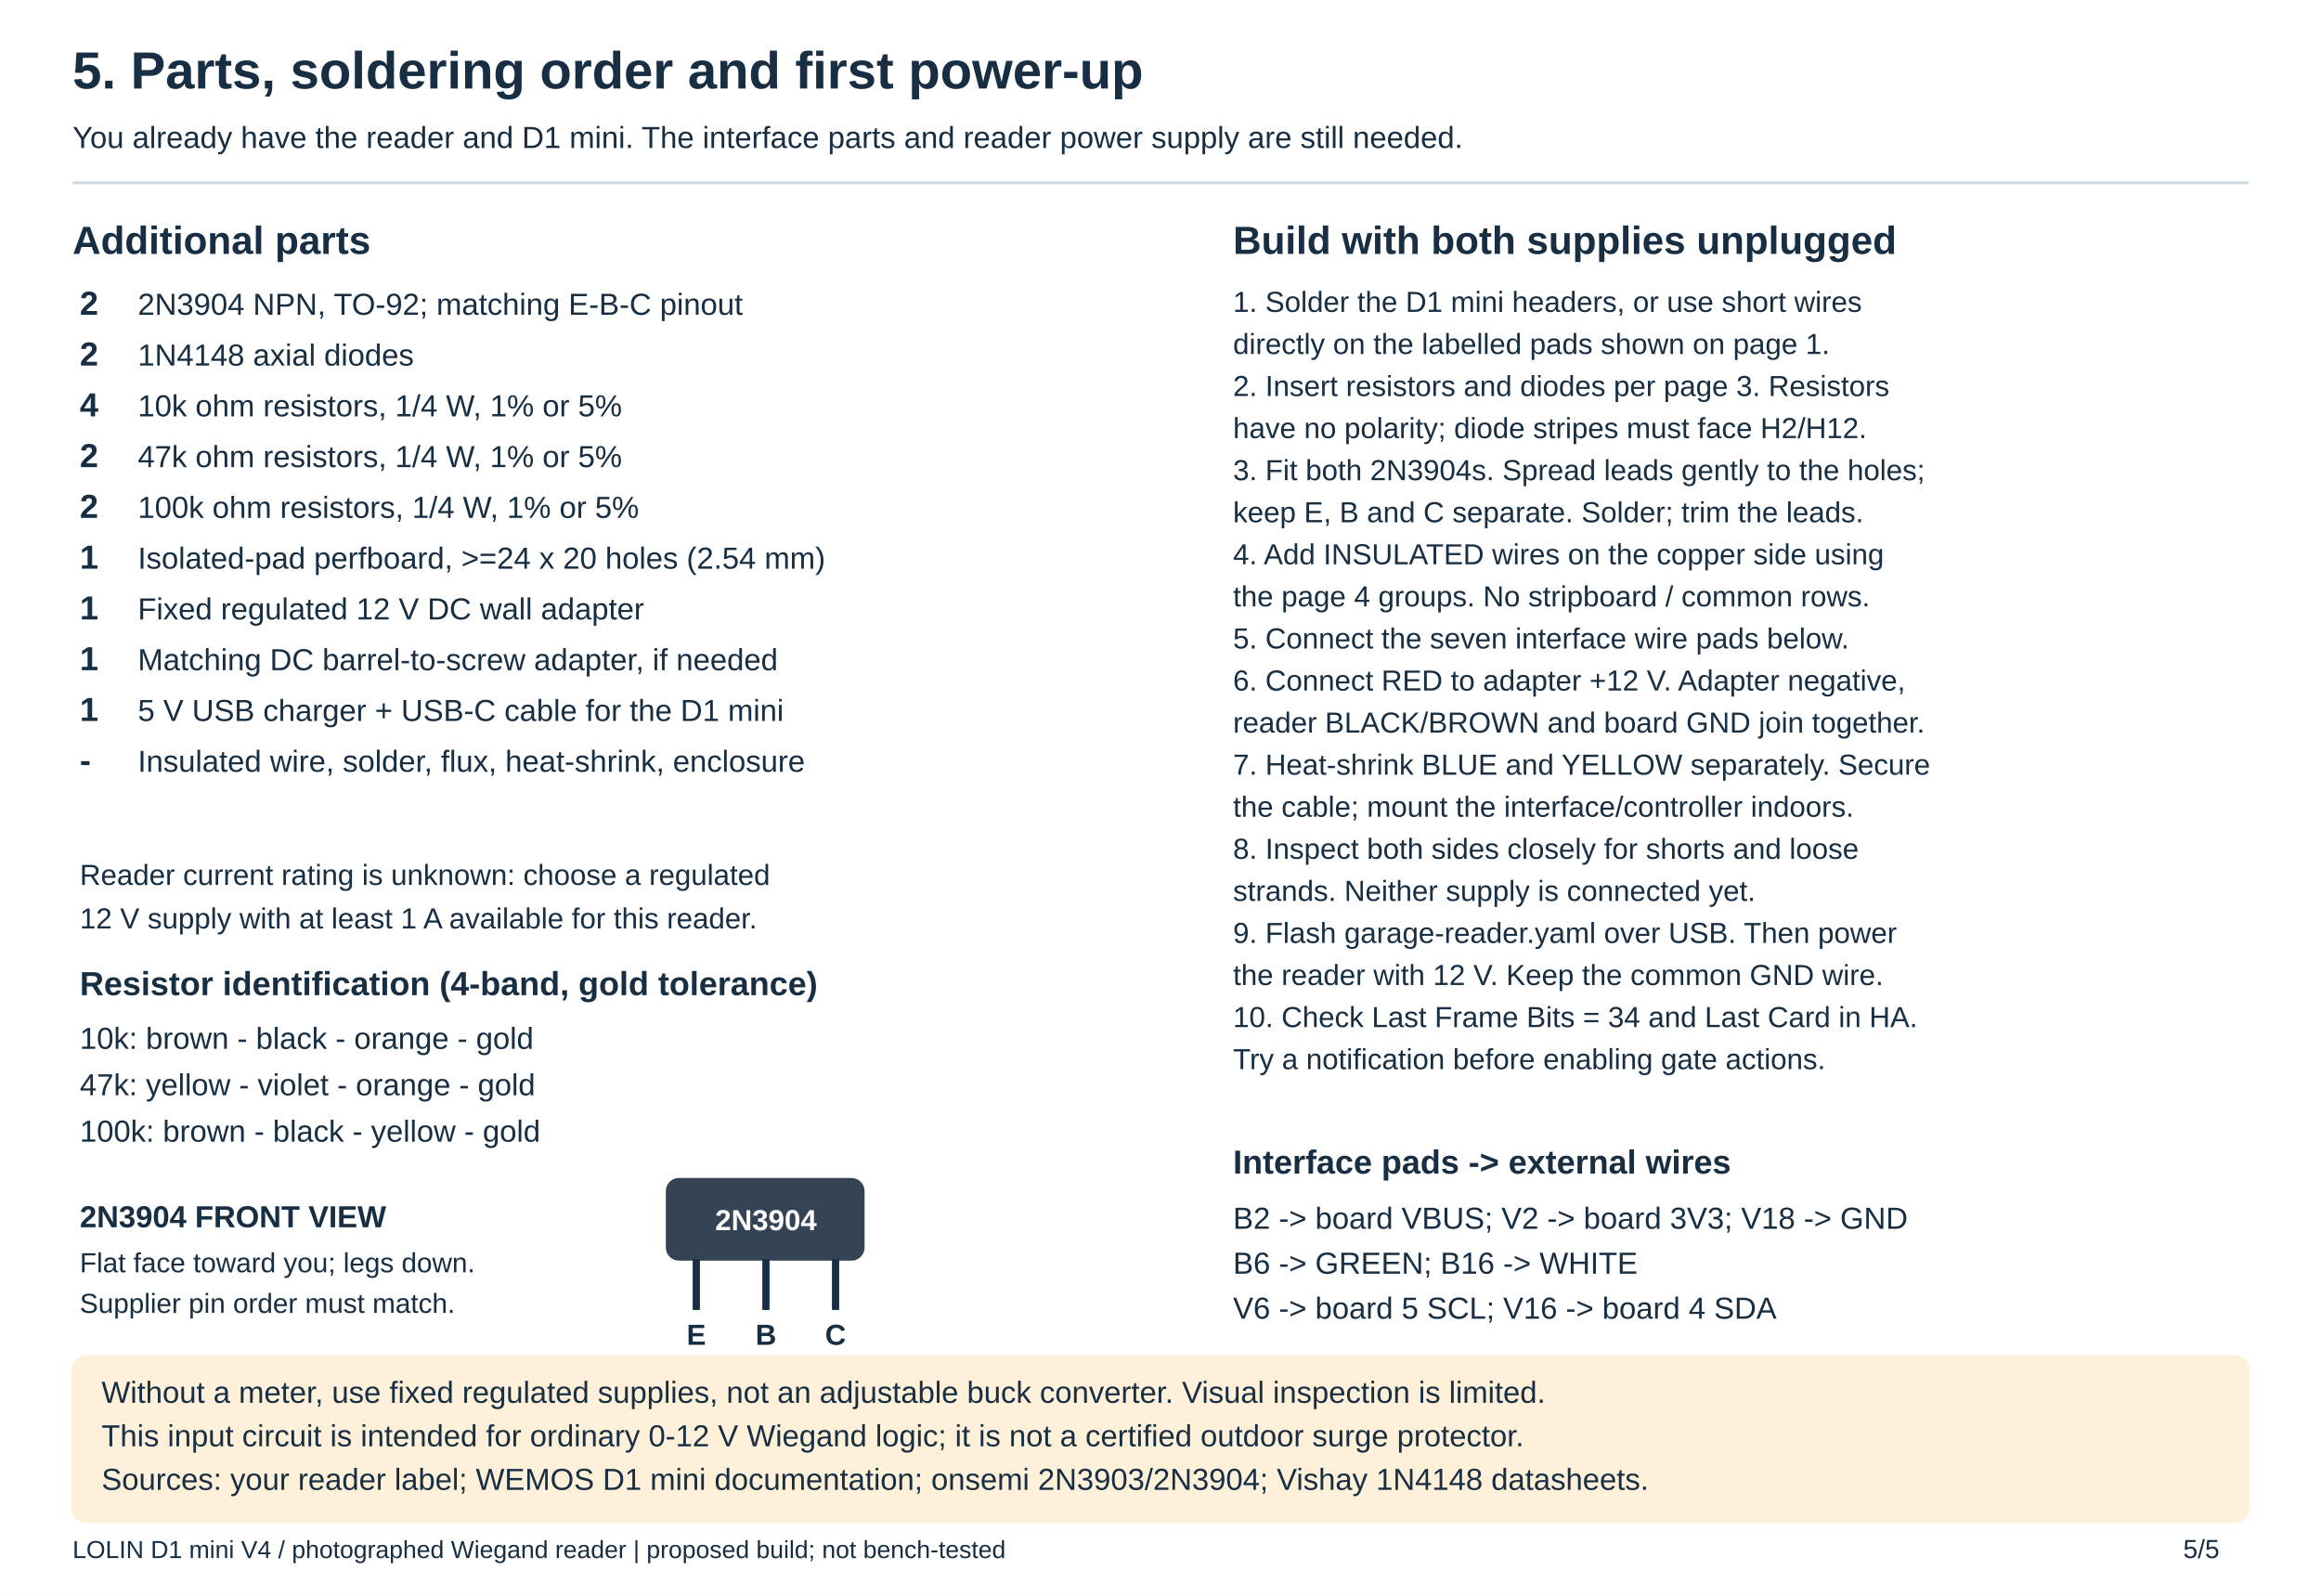
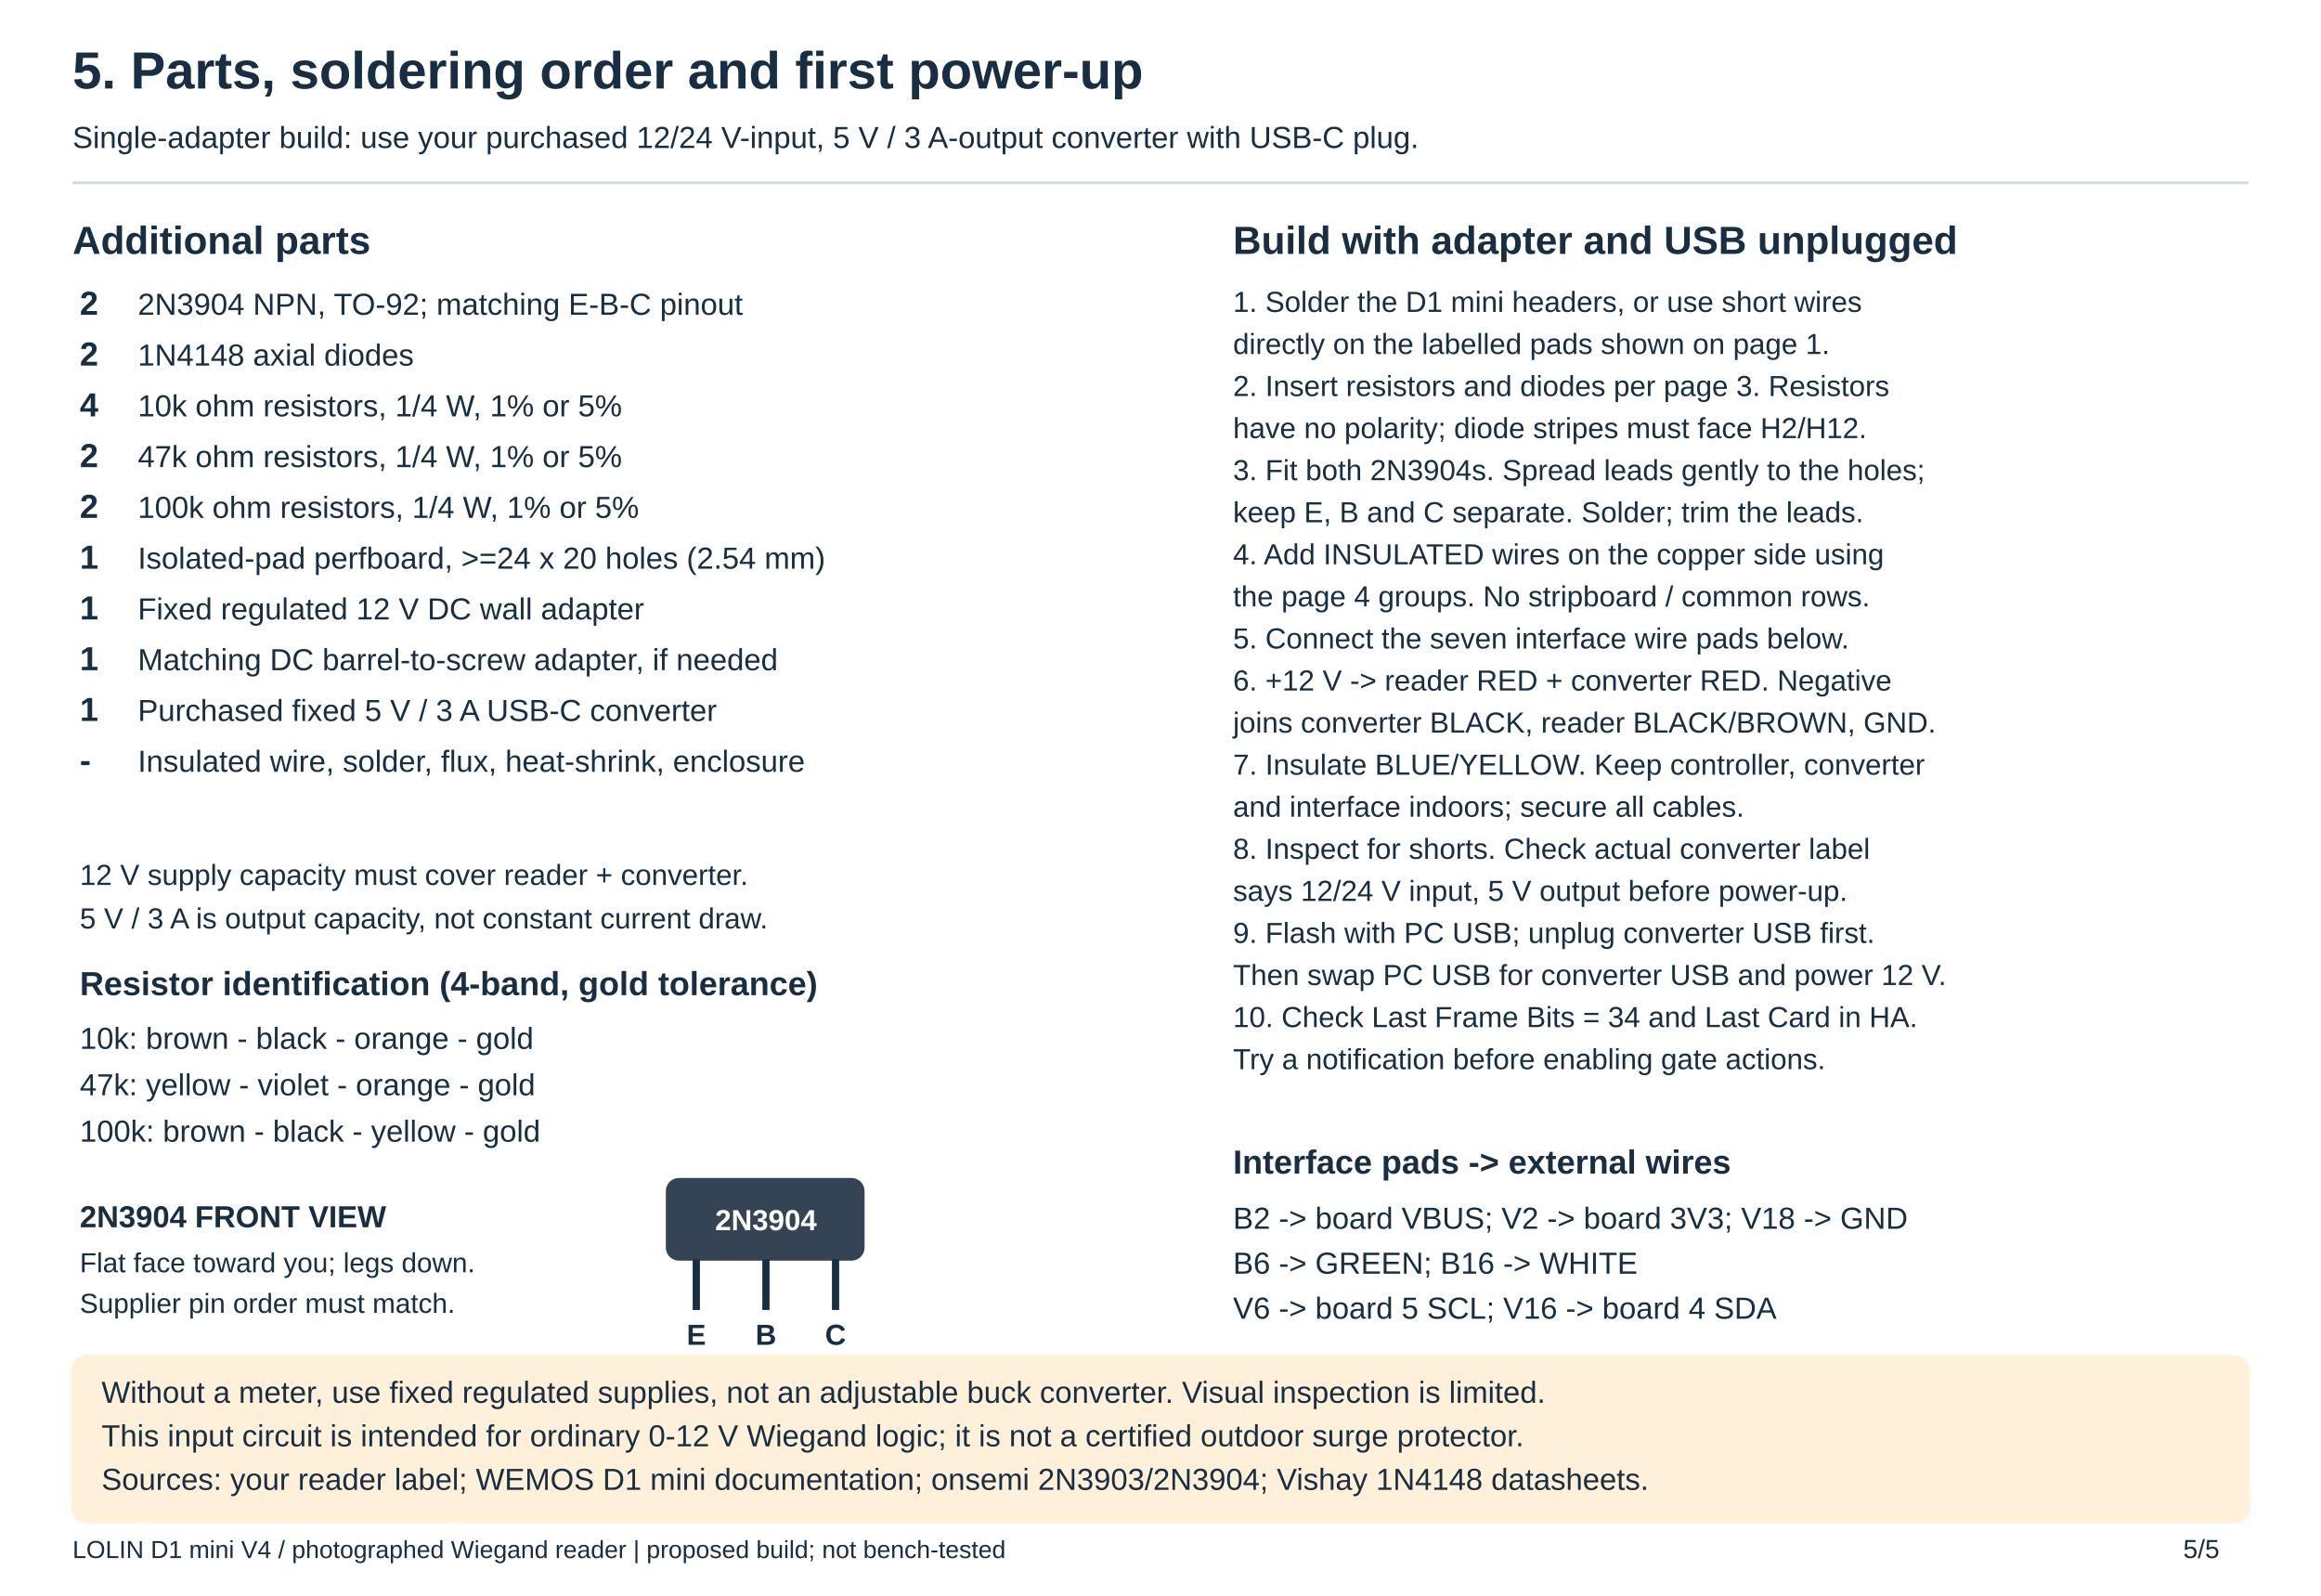
<svg xmlns="http://www.w3.org/2000/svg" width="1600" height="1100" viewBox="0 0 1600 1100">
  <rect width="1600" height="1100" fill="white" />
  <text x="50" y="61" font-family="Arial,sans-serif" font-size="36" font-weight="bold" fill="#172e43" text-anchor="start">5. Parts, soldering order and first power-up</text>
-   <text x="50" y="102" font-family="Arial,sans-serif" font-size="21" font-weight="normal" fill="#172e43" text-anchor="start">You already have the reader and D1 mini. The interface parts and reader power supply are still needed.</text>
+   <text x="50" y="102" font-family="Arial,sans-serif" font-size="21" font-weight="normal" fill="#172e43" text-anchor="start">Single-adapter build: use your purchased 12/24 V-input, 5 V / 3 A-output converter with USB-C plug.</text>
  <polyline points="50,126 1550,126" fill="none" stroke="#cfdae3" stroke-width="2" stroke-linejoin="round" />
  <text x="50" y="1074" font-family="Arial,sans-serif" font-size="17" font-weight="normal" fill="#172e43" text-anchor="start">LOLIN D1 mini V4 / photographed Wiegand reader | proposed build; not bench-tested</text>
  <text x="1505" y="1074" font-family="Arial,sans-serif" font-size="18" font-weight="normal" fill="#172e43" text-anchor="start">5/5</text>
  <text x="50" y="175" font-family="Arial,sans-serif" font-size="27" font-weight="bold" fill="#172e43" text-anchor="start">Additional parts</text>
  <text x="55" y="217" font-family="Arial,sans-serif" font-size="23" font-weight="bold" fill="#172e43" text-anchor="start">2</text>
  <text x="95" y="217" font-family="Arial,sans-serif" font-size="21" font-weight="normal" fill="#172e43" text-anchor="start">2N3904 NPN, TO-92; matching E-B-C pinout</text>
  <text x="55" y="252" font-family="Arial,sans-serif" font-size="23" font-weight="bold" fill="#172e43" text-anchor="start">2</text>
  <text x="95" y="252" font-family="Arial,sans-serif" font-size="21" font-weight="normal" fill="#172e43" text-anchor="start">1N4148 axial diodes</text>
  <text x="55" y="287" font-family="Arial,sans-serif" font-size="23" font-weight="bold" fill="#172e43" text-anchor="start">4</text>
  <text x="95" y="287" font-family="Arial,sans-serif" font-size="21" font-weight="normal" fill="#172e43" text-anchor="start">10k ohm resistors, 1/4 W, 1% or 5%</text>
  <text x="55" y="322" font-family="Arial,sans-serif" font-size="23" font-weight="bold" fill="#172e43" text-anchor="start">2</text>
  <text x="95" y="322" font-family="Arial,sans-serif" font-size="21" font-weight="normal" fill="#172e43" text-anchor="start">47k ohm resistors, 1/4 W, 1% or 5%</text>
  <text x="55" y="357" font-family="Arial,sans-serif" font-size="23" font-weight="bold" fill="#172e43" text-anchor="start">2</text>
  <text x="95" y="357" font-family="Arial,sans-serif" font-size="21" font-weight="normal" fill="#172e43" text-anchor="start">100k ohm resistors, 1/4 W, 1% or 5%</text>
  <text x="55" y="392" font-family="Arial,sans-serif" font-size="23" font-weight="bold" fill="#172e43" text-anchor="start">1</text>
  <text x="95" y="392" font-family="Arial,sans-serif" font-size="21" font-weight="normal" fill="#172e43" text-anchor="start">Isolated-pad perfboard, &gt;=24 x 20 holes (2.54 mm)</text>
  <text x="55" y="427" font-family="Arial,sans-serif" font-size="23" font-weight="bold" fill="#172e43" text-anchor="start">1</text>
  <text x="95" y="427" font-family="Arial,sans-serif" font-size="21" font-weight="normal" fill="#172e43" text-anchor="start">Fixed regulated 12 V DC wall adapter</text>
  <text x="55" y="462" font-family="Arial,sans-serif" font-size="23" font-weight="bold" fill="#172e43" text-anchor="start">1</text>
  <text x="95" y="462" font-family="Arial,sans-serif" font-size="21" font-weight="normal" fill="#172e43" text-anchor="start">Matching DC barrel-to-screw adapter, if needed</text>
  <text x="55" y="497" font-family="Arial,sans-serif" font-size="23" font-weight="bold" fill="#172e43" text-anchor="start">1</text>
-   <text x="95" y="497" font-family="Arial,sans-serif" font-size="21" font-weight="normal" fill="#172e43" text-anchor="start">5 V USB charger + USB-C cable for the D1 mini</text>
+   <text x="95" y="497" font-family="Arial,sans-serif" font-size="21" font-weight="normal" fill="#172e43" text-anchor="start">Purchased fixed 5 V / 3 A USB-C converter</text>
  <text x="55" y="532" font-family="Arial,sans-serif" font-size="23" font-weight="bold" fill="#172e43" text-anchor="start">-</text>
  <text x="95" y="532" font-family="Arial,sans-serif" font-size="21" font-weight="normal" fill="#172e43" text-anchor="start">Insulated wire, solder, flux, heat-shrink, enclosure</text>
-   <text x="55" y="610" font-family="Arial,sans-serif" font-size="20" font-weight="normal" fill="#172e43" text-anchor="start">Reader current rating is unknown: choose a regulated</text>
-   <text x="55" y="640" font-family="Arial,sans-serif" font-size="20" font-weight="normal" fill="#172e43" text-anchor="start">12 V supply with at least 1 A available for this reader.</text>
+   <text x="55" y="610" font-family="Arial,sans-serif" font-size="20" font-weight="normal" fill="#172e43" text-anchor="start">12 V supply capacity must cover reader + converter.</text>
+   <text x="55" y="640" font-family="Arial,sans-serif" font-size="20" font-weight="normal" fill="#172e43" text-anchor="start">5 V / 3 A is output capacity, not constant current draw.</text>
  <text x="55" y="686" font-family="Arial,sans-serif" font-size="23" font-weight="bold" fill="#172e43" text-anchor="start">Resistor identification (4-band, gold tolerance)</text>
  <text x="55" y="723" font-family="Arial,sans-serif" font-size="21" font-weight="normal" fill="#172e43" text-anchor="start">10k: brown - black - orange - gold</text>
  <text x="55" y="755" font-family="Arial,sans-serif" font-size="21" font-weight="normal" fill="#172e43" text-anchor="start">47k: yellow - violet - orange - gold</text>
  <text x="55" y="787" font-family="Arial,sans-serif" font-size="21" font-weight="normal" fill="#172e43" text-anchor="start">100k: brown - black - yellow - gold</text>
  <text x="55" y="846" font-family="Arial,sans-serif" font-size="21" font-weight="bold" fill="#172e43" text-anchor="start">2N3904 FRONT VIEW</text>
  <text x="55" y="877" font-family="Arial,sans-serif" font-size="19" font-weight="normal" fill="#172e43" text-anchor="start">Flat face toward you; legs down.</text>
  <text x="55" y="905" font-family="Arial,sans-serif" font-size="19" font-weight="normal" fill="#172e43" text-anchor="start">Supplier pin order must match.</text>
  <rect x="460" y="813" width="135" height="55" rx="8" fill="#344454" stroke="#344454" stroke-width="2" />
  <text x="528" y="848" font-family="Arial,sans-serif" font-size="20" font-weight="bold" fill="white" text-anchor="middle">2N3904</text>
  <polyline points="480,868 480,903" fill="none" stroke="#172e43" stroke-width="5" stroke-linejoin="round" />
  <text x="480" y="927" font-family="Arial,sans-serif" font-size="20" font-weight="bold" fill="#172e43" text-anchor="middle">E</text>
  <polyline points="528,868 528,903" fill="none" stroke="#172e43" stroke-width="5" stroke-linejoin="round" />
  <text x="528" y="927" font-family="Arial,sans-serif" font-size="20" font-weight="bold" fill="#172e43" text-anchor="middle">B</text>
  <polyline points="576,868 576,903" fill="none" stroke="#172e43" stroke-width="5" stroke-linejoin="round" />
  <text x="576" y="927" font-family="Arial,sans-serif" font-size="20" font-weight="bold" fill="#172e43" text-anchor="middle">C</text>
-   <text x="850" y="175" font-family="Arial,sans-serif" font-size="27" font-weight="bold" fill="#172e43" text-anchor="start">Build with both supplies unplugged</text>
+   <text x="850" y="175" font-family="Arial,sans-serif" font-size="27" font-weight="bold" fill="#172e43" text-anchor="start">Build with adapter and USB unplugged</text>
  <text x="850" y="215" font-family="Arial,sans-serif" font-size="20" font-weight="normal" fill="#172e43" text-anchor="start">1. Solder the D1 mini headers, or use short wires</text>
  <text x="850" y="244" font-family="Arial,sans-serif" font-size="20" font-weight="normal" fill="#172e43" text-anchor="start">   directly on the labelled pads shown on page 1.</text>
  <text x="850" y="273" font-family="Arial,sans-serif" font-size="20" font-weight="normal" fill="#172e43" text-anchor="start">2. Insert resistors and diodes per page 3. Resistors</text>
  <text x="850" y="302" font-family="Arial,sans-serif" font-size="20" font-weight="normal" fill="#172e43" text-anchor="start">   have no polarity; diode stripes must face H2/H12.</text>
  <text x="850" y="331" font-family="Arial,sans-serif" font-size="20" font-weight="normal" fill="#172e43" text-anchor="start">3. Fit both 2N3904s. Spread leads gently to the holes;</text>
  <text x="850" y="360" font-family="Arial,sans-serif" font-size="20" font-weight="normal" fill="#172e43" text-anchor="start">   keep E, B and C separate. Solder; trim the leads.</text>
  <text x="850" y="389" font-family="Arial,sans-serif" font-size="20" font-weight="normal" fill="#172e43" text-anchor="start">4. Add INSULATED wires on the copper side using</text>
  <text x="850" y="418" font-family="Arial,sans-serif" font-size="20" font-weight="normal" fill="#172e43" text-anchor="start">   the page 4 groups. No stripboard / common rows.</text>
  <text x="850" y="447" font-family="Arial,sans-serif" font-size="20" font-weight="normal" fill="#172e43" text-anchor="start">5. Connect the seven interface wire pads below.</text>
-   <text x="850" y="476" font-family="Arial,sans-serif" font-size="20" font-weight="normal" fill="#172e43" text-anchor="start">6. Connect RED to adapter +12 V. Adapter negative,</text>
-   <text x="850" y="505" font-family="Arial,sans-serif" font-size="20" font-weight="normal" fill="#172e43" text-anchor="start">   reader BLACK/BROWN and board GND join together.</text>
-   <text x="850" y="534" font-family="Arial,sans-serif" font-size="20" font-weight="normal" fill="#172e43" text-anchor="start">7. Heat-shrink BLUE and YELLOW separately. Secure</text>
-   <text x="850" y="563" font-family="Arial,sans-serif" font-size="20" font-weight="normal" fill="#172e43" text-anchor="start">   the cable; mount the interface/controller indoors.</text>
-   <text x="850" y="592" font-family="Arial,sans-serif" font-size="20" font-weight="normal" fill="#172e43" text-anchor="start">8. Inspect both sides closely for shorts and loose</text>
-   <text x="850" y="621" font-family="Arial,sans-serif" font-size="20" font-weight="normal" fill="#172e43" text-anchor="start">   strands. Neither supply is connected yet.</text>
-   <text x="850" y="650" font-family="Arial,sans-serif" font-size="20" font-weight="normal" fill="#172e43" text-anchor="start">9. Flash garage-reader.yaml over USB. Then power</text>
-   <text x="850" y="679" font-family="Arial,sans-serif" font-size="20" font-weight="normal" fill="#172e43" text-anchor="start">   the reader with 12 V. Keep the common GND wire.</text>
+   <text x="850" y="476" font-family="Arial,sans-serif" font-size="20" font-weight="normal" fill="#172e43" text-anchor="start">6. +12 V -&gt; reader RED + converter RED. Negative</text>
+   <text x="850" y="505" font-family="Arial,sans-serif" font-size="20" font-weight="normal" fill="#172e43" text-anchor="start">   joins converter BLACK, reader BLACK/BROWN, GND.</text>
+   <text x="850" y="534" font-family="Arial,sans-serif" font-size="20" font-weight="normal" fill="#172e43" text-anchor="start">7. Insulate BLUE/YELLOW. Keep controller, converter</text>
+   <text x="850" y="563" font-family="Arial,sans-serif" font-size="20" font-weight="normal" fill="#172e43" text-anchor="start">   and interface indoors; secure all cables.</text>
+   <text x="850" y="592" font-family="Arial,sans-serif" font-size="20" font-weight="normal" fill="#172e43" text-anchor="start">8. Inspect for shorts. Check actual converter label</text>
+   <text x="850" y="621" font-family="Arial,sans-serif" font-size="20" font-weight="normal" fill="#172e43" text-anchor="start">   says 12/24 V input, 5 V output before power-up.</text>
+   <text x="850" y="650" font-family="Arial,sans-serif" font-size="20" font-weight="normal" fill="#172e43" text-anchor="start">9. Flash with PC USB; unplug converter USB first.</text>
+   <text x="850" y="679" font-family="Arial,sans-serif" font-size="20" font-weight="normal" fill="#172e43" text-anchor="start">   Then swap PC USB for converter USB and power 12 V.</text>
  <text x="850" y="708" font-family="Arial,sans-serif" font-size="20" font-weight="normal" fill="#172e43" text-anchor="start">10. Check Last Frame Bits = 34 and Last Card in HA.</text>
  <text x="850" y="737" font-family="Arial,sans-serif" font-size="20" font-weight="normal" fill="#172e43" text-anchor="start">    Try a notification before enabling gate actions.</text>
  <text x="850" y="809" font-family="Arial,sans-serif" font-size="23" font-weight="bold" fill="#172e43" text-anchor="start">Interface pads -&gt; external wires</text>
  <text x="850" y="847" font-family="Arial,sans-serif" font-size="21" font-weight="normal" fill="#172e43" text-anchor="start">B2 -&gt; board VBUS; V2 -&gt; board 3V3; V18 -&gt; GND</text>
  <text x="850" y="878" font-family="Arial,sans-serif" font-size="21" font-weight="normal" fill="#172e43" text-anchor="start">B6 -&gt; GREEN; B16 -&gt; WHITE</text>
  <text x="850" y="909" font-family="Arial,sans-serif" font-size="21" font-weight="normal" fill="#172e43" text-anchor="start">V6 -&gt; board 5 SCL; V16 -&gt; board 4 SDA</text>
  <rect x="50" y="935" width="1500" height="114" rx="10" fill="#fff1d9" stroke="#fff1d9" stroke-width="2" />
  <text x="70" y="967" font-family="Arial,sans-serif" font-size="21" font-weight="normal" fill="#172e43" text-anchor="start">Without a meter, use fixed regulated supplies, not an adjustable buck converter. Visual inspection is limited.</text>
  <text x="70" y="997" font-family="Arial,sans-serif" font-size="21" font-weight="normal" fill="#172e43" text-anchor="start">This input circuit is intended for ordinary 0-12 V Wiegand logic; it is not a certified outdoor surge protector.</text>
  <text x="70" y="1027" font-family="Arial,sans-serif" font-size="21" font-weight="normal" fill="#172e43" text-anchor="start">Sources: your reader label; WEMOS D1 mini documentation; onsemi 2N3903/2N3904; Vishay 1N4148 datasheets.</text>
</svg>
